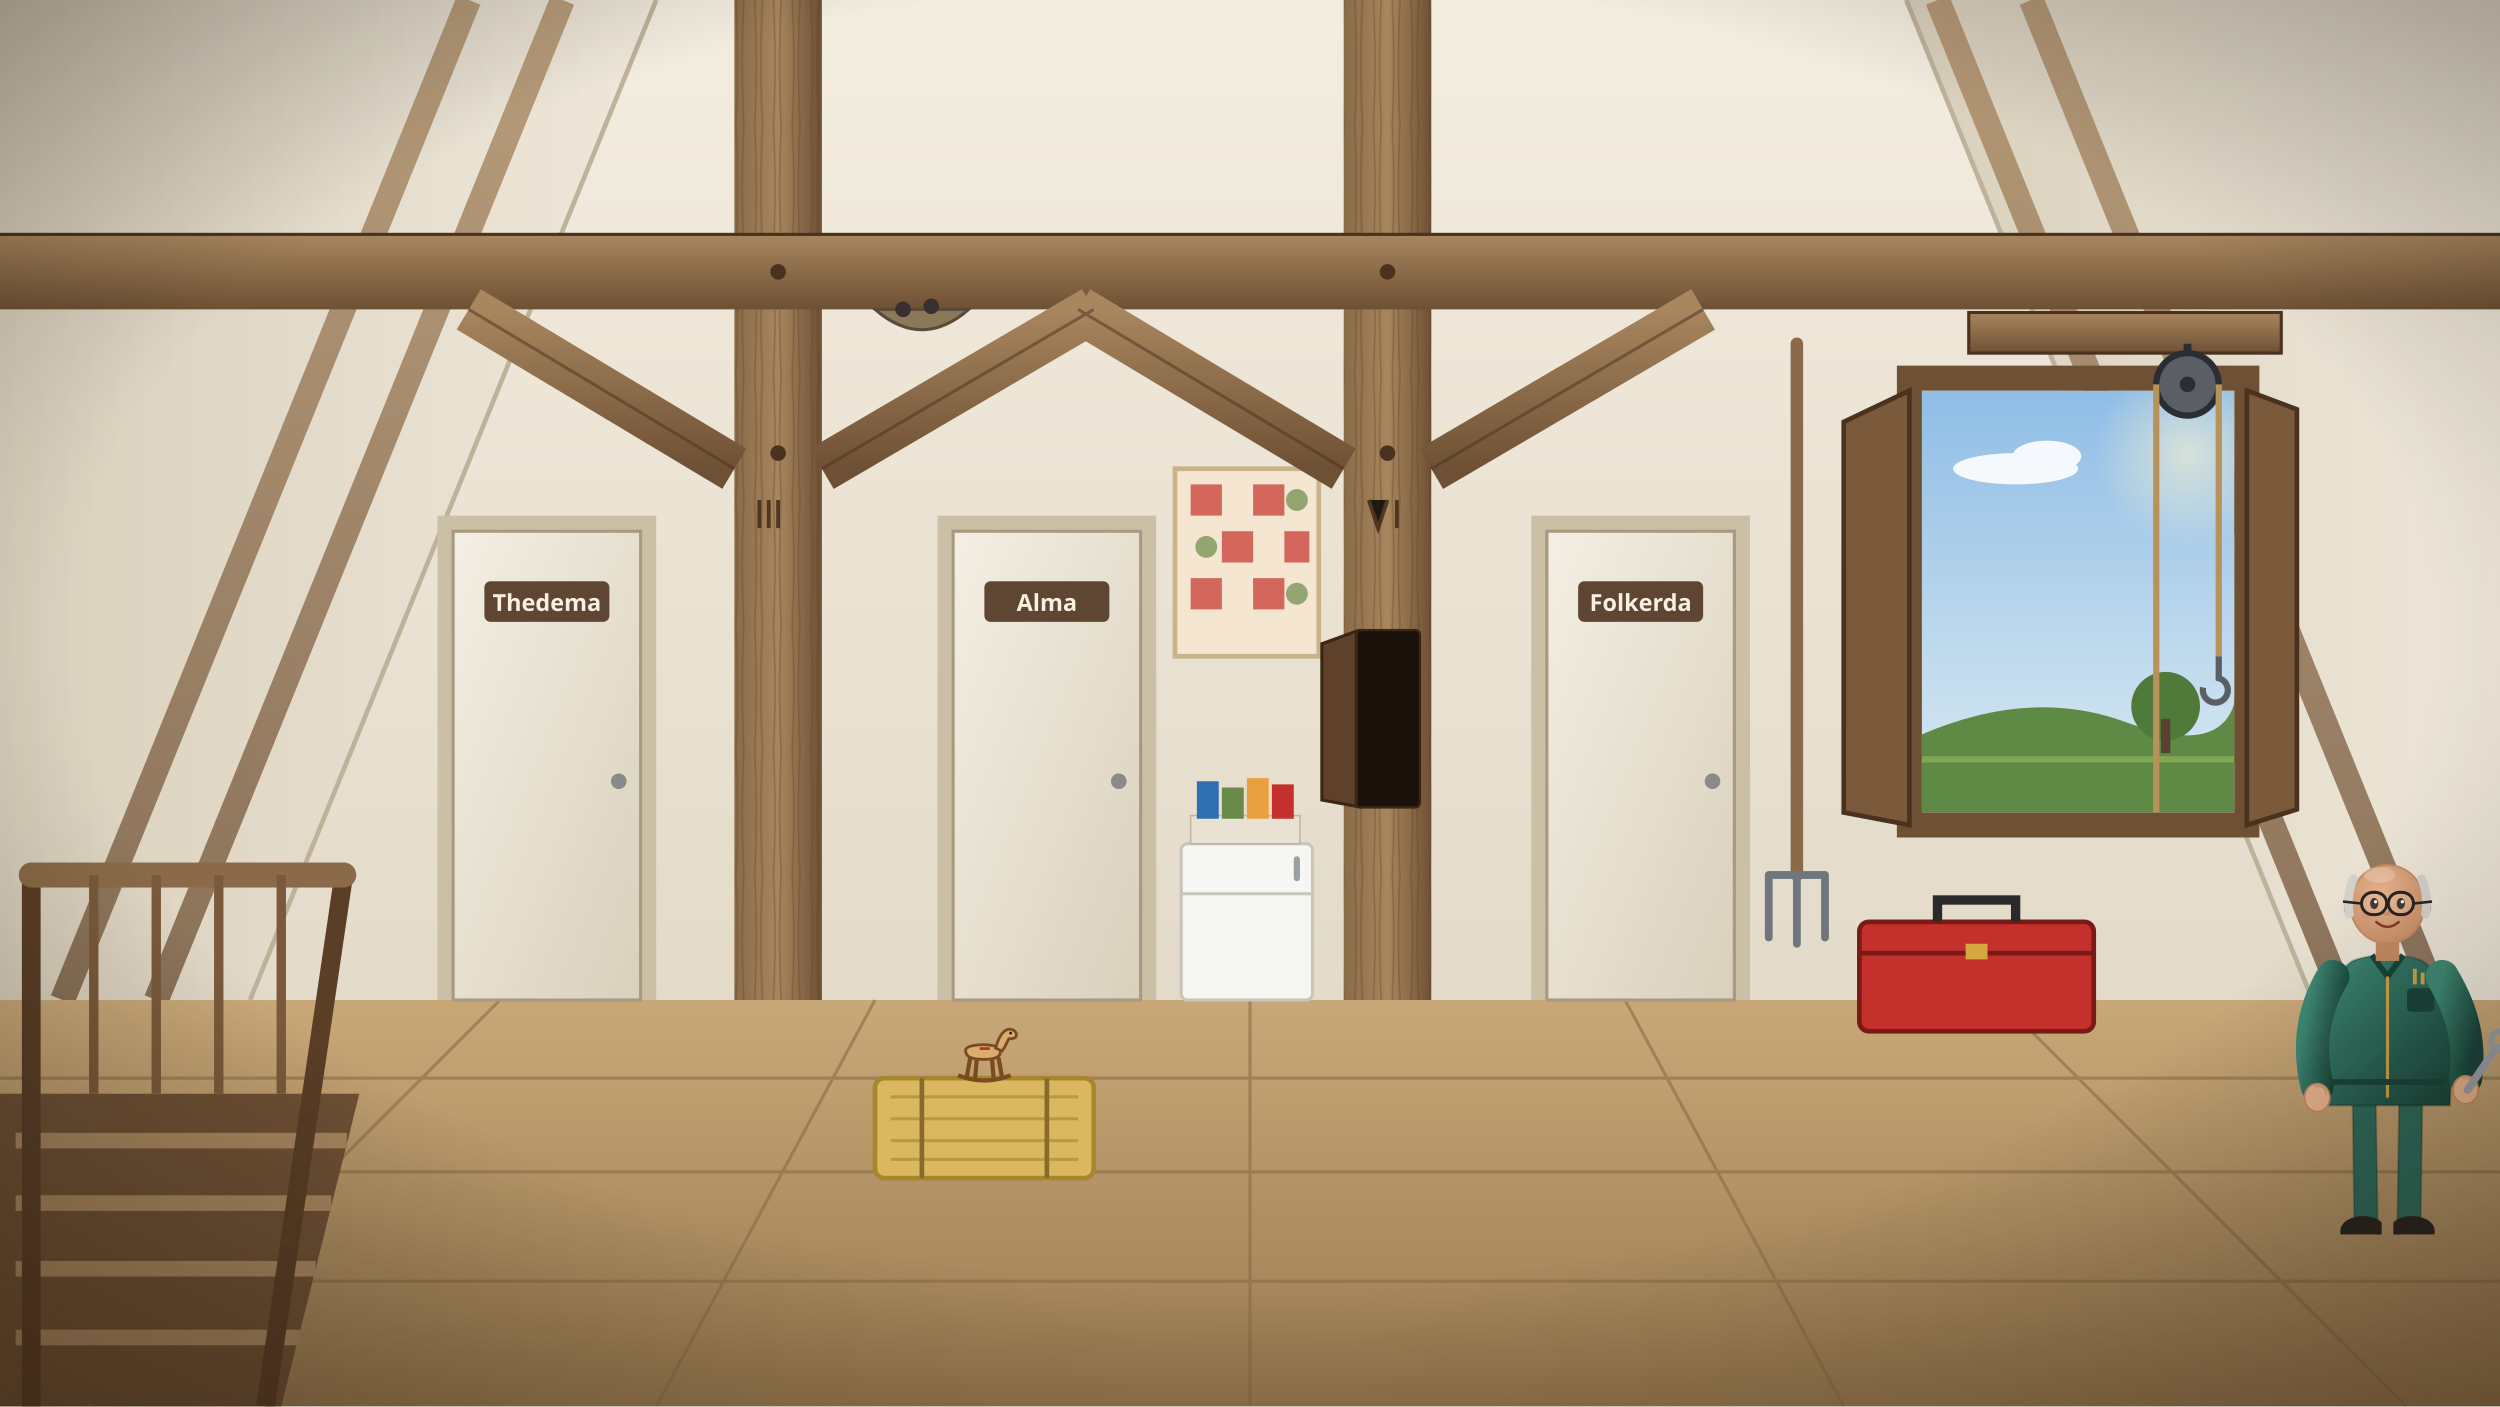
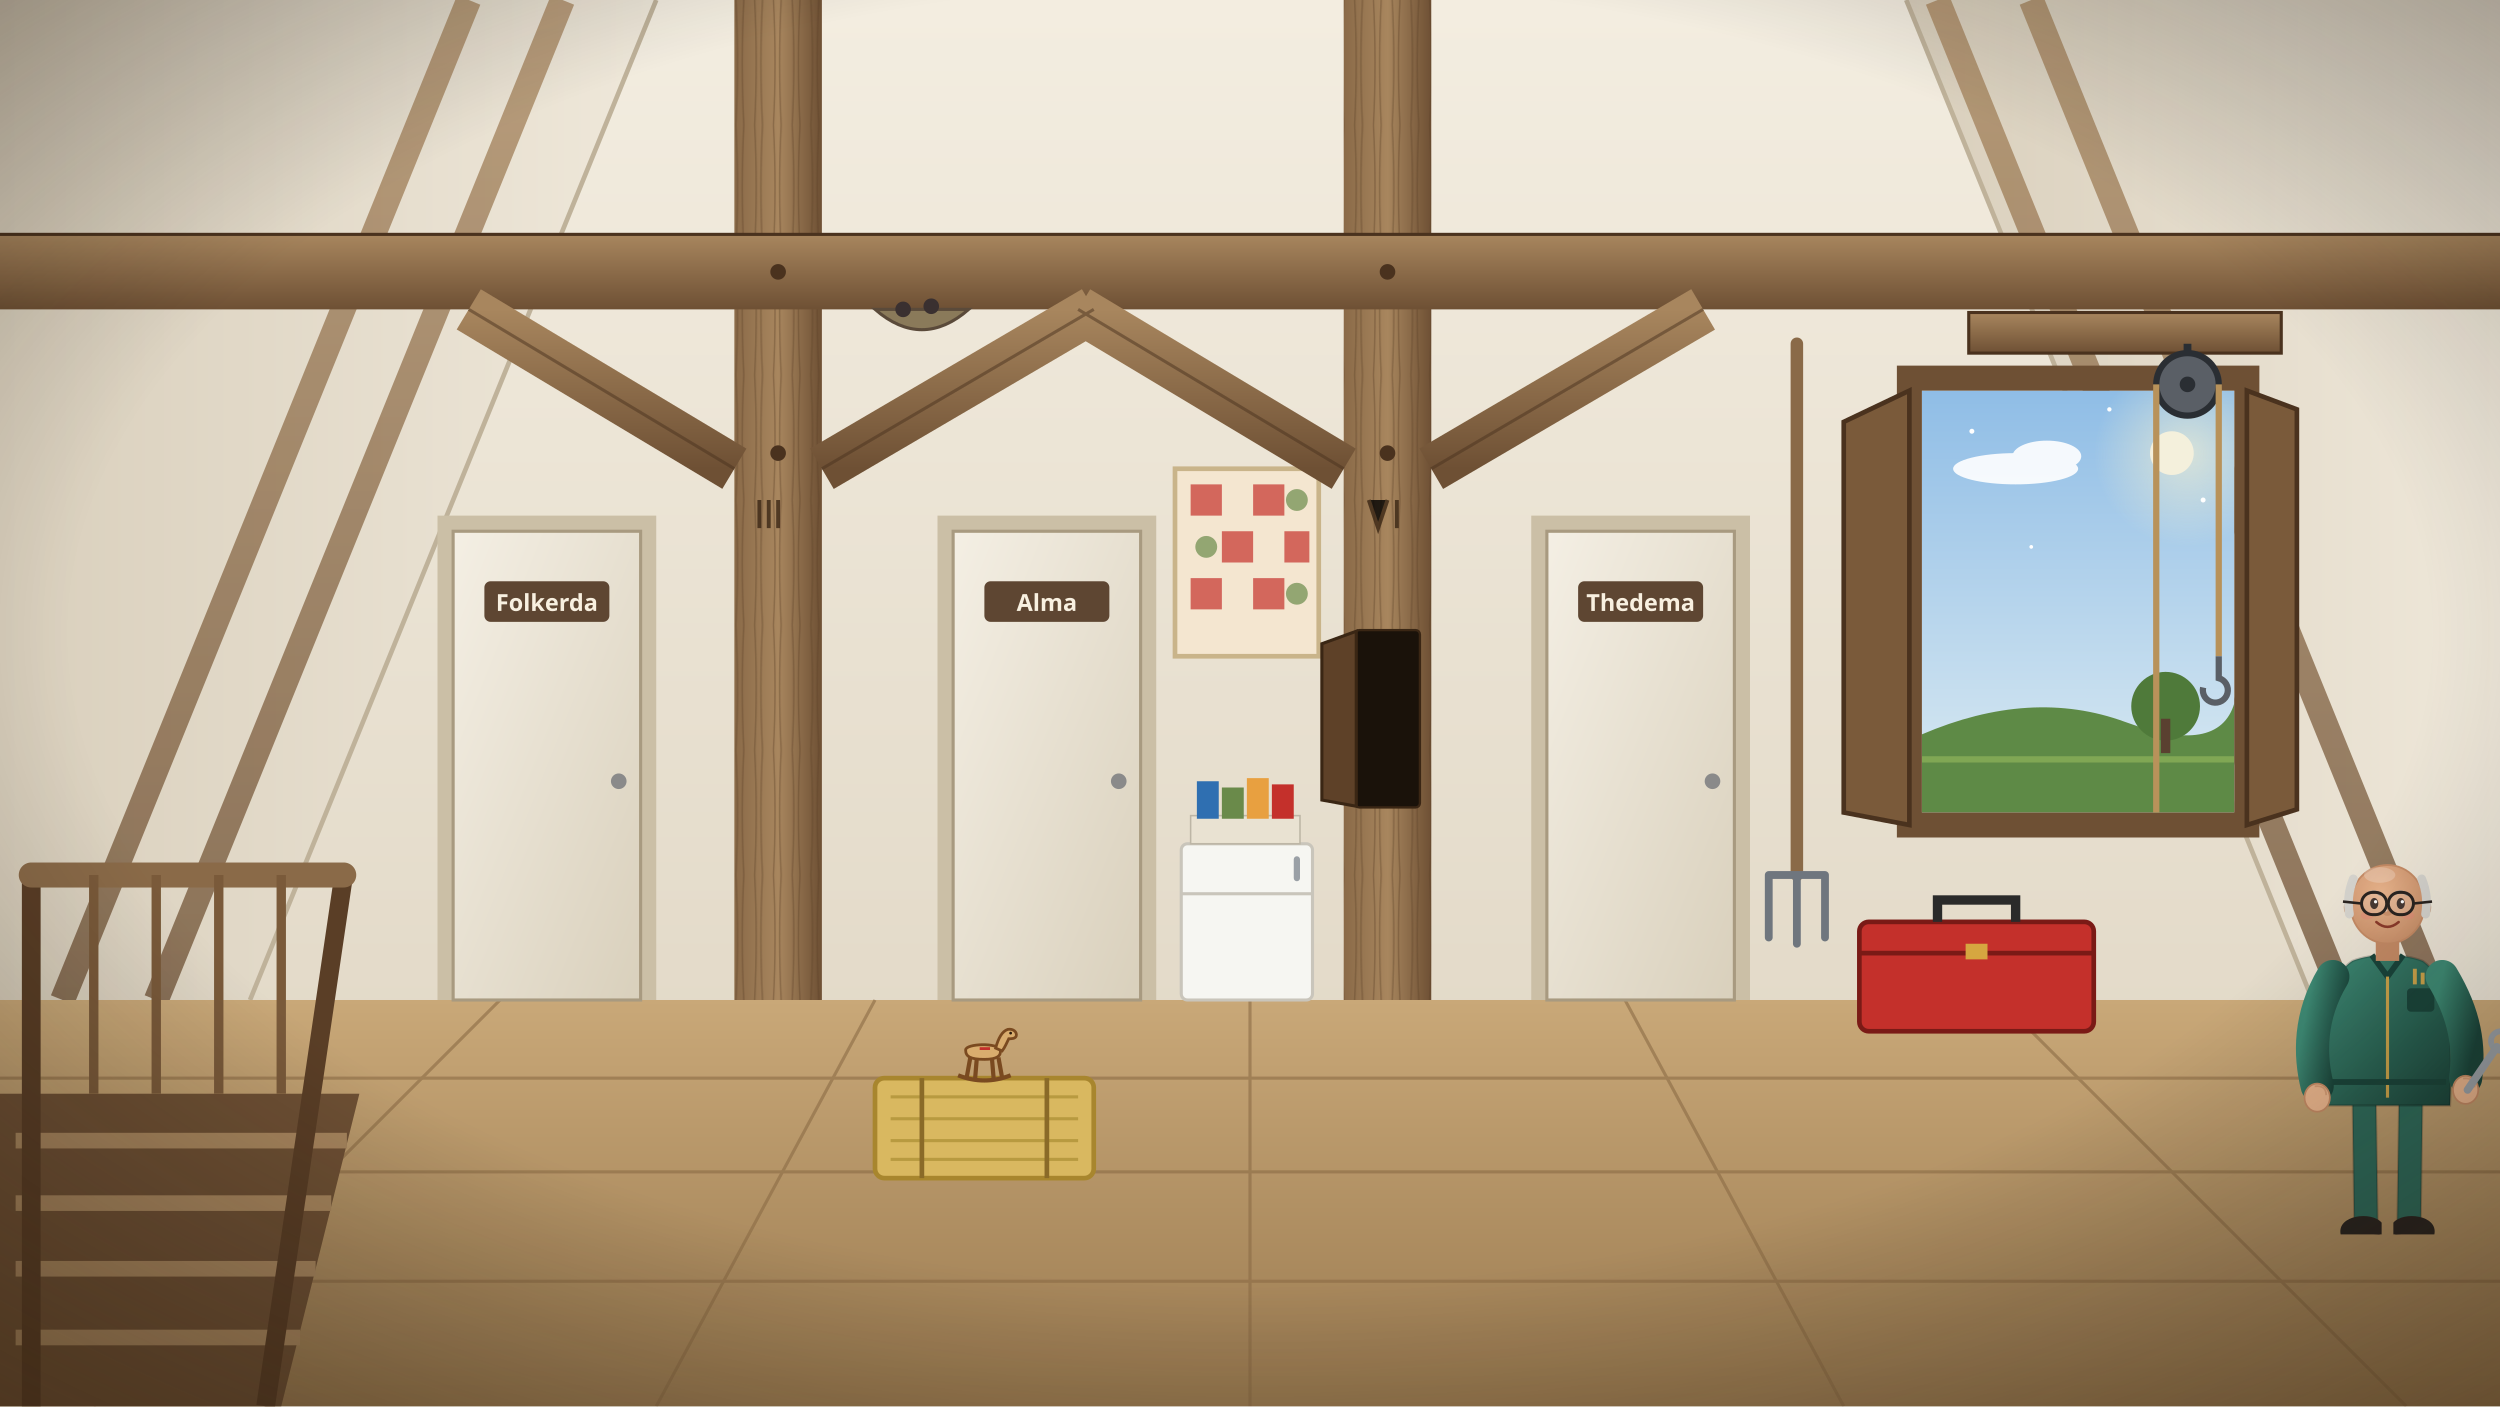
- <svg xmlns="http://www.w3.org/2000/svg" class="scene" id="sc-zolder" viewBox="0 0 1600 900" preserveAspectRatio="xMidYMid slice" aria-label="De hooizolder: de overloop met de oude gebinten en de deuren van Thedema, Alma en Folkerda">
+ <svg xmlns="http://www.w3.org/2000/svg" class="scene" id="sc-zolder" viewBox="0 0 1600 900" preserveAspectRatio="xMidYMid slice" aria-label="De hooizolder: de overloop met de oude gebinten en de deuren van Folkerda, Alma en Thedema">
  <defs>
    <linearGradient id="zlWall" x1="0" y1="0" x2="0" y2="1">
      <stop offset="0" stop-color="#f3ede0" />
      <stop offset="1" stop-color="#ddd3c0" />
    </linearGradient>
    <linearGradient id="zlRoof" x1="0" y1="0" x2="1" y2="0">
      <stop offset="0" stop-color="#d9cfbc" />
      <stop offset="1" stop-color="#efe8da" />
    </linearGradient>
    <linearGradient id="zlOak" x1="0" y1="0" x2="1" y2="0">
      <stop offset="0" stop-color="#8a6a48" />
      <stop offset=".5" stop-color="#a8865e" />
      <stop offset="1" stop-color="#6e5034" />
    </linearGradient>
    <linearGradient id="zlOakH" x1="0" y1="0" x2="0" y2="1">
      <stop offset="0" stop-color="#a8865e" />
      <stop offset="1" stop-color="#6e5034" />
    </linearGradient>
    <linearGradient id="zlFloor" x1="0" y1="0" x2="0" y2="1">
      <stop offset="0" stop-color="#c9a878" />
      <stop offset="1" stop-color="#9a7a50" />
    </linearGradient>
    <linearGradient id="zlSky" x1="0" y1="0" x2="0" y2="1">
      <stop offset="0" stop-color="#8fbde6" />
      <stop offset="1" stop-color="#dcebf2" />
    </linearGradient>
    <linearGradient id="zlDoor" x1="0" y1="0" x2="1" y2="1">
      <stop offset="0" stop-color="#f4efe4" />
      <stop offset="1" stop-color="#d9d0bc" />
    </linearGradient>
    <radialGradient id="zlSun" cx=".5" cy=".5" r=".5">
      <stop offset="0" stop-color="#fff6d0" stop-opacity=".6" />
      <stop offset="1" stop-color="#fff6d0" stop-opacity="0" />
    </radialGradient>
    <radialGradient id="zlVign" cx=".5" cy=".45" r=".78">
      <stop offset=".6" stop-color="#000" stop-opacity="0" />
      <stop offset="1" stop-color="#2a1a08" stop-opacity=".5" />
    </radialGradient>
    <pattern id="zlGrain" width="12" height="80" patternUnits="userSpaceOnUse">
      <path d="M3 0 q2 40 0 80 M8 0 q-2 40 0 80" stroke="#5a3e26" stroke-width="1" opacity=".35" fill="none" />
    </pattern>
  </defs>
  <rect width="1600" height="900" fill="url(#zlWall)" />
  <path d="M0 0 L0 640 L160 640 L420 0Z" fill="url(#zlRoof)" />
  <path d="M1600 0 L1600 640 L1480 640 L1220 0Z" fill="url(#zlRoof)" />
  <path d="M160 640 L420 0 M1480 640 L1220 0" stroke="#bfb29a" stroke-width="3" />
  <g stroke="url(#zlOakH)" stroke-width="16" opacity=".75">
    <path d="M40 640 L300 0 M100 640 L360 0" />
    <path d="M1560 640 L1300 0 M1500 640 L1240 0" />
  </g>
  <path d="M0 640 H1600 V900 H0Z" fill="url(#zlFloor)" />
  <g stroke="#8a6a44" stroke-width="2" opacity=".6">
    <path d="M0 690 H1600 M0 750 H1600 M0 820 H1600" />
    <path d="M800 640 L800 900 M560 640 L420 900 M1040 640 L1180 900 M320 640 L60 900 M1280 640 L1540 900" />
  </g>
  <g id="zl-trap">
    <path d="M0 700 L230 700 L180 900 L0 900Z" fill="#6e5034" />
    <g stroke="#a8865e" stroke-width="10">
      <path d="M10 730 H222 M10 770 H212 M10 812 H202 M10 856 H192" />
    </g>
    <path d="M220 560 L170 900 M20 560 V900" stroke="#5a3e26" stroke-width="12" />
    <path d="M20 560 H220" stroke="#8a6a48" stroke-width="16" stroke-linecap="round" />
    <g stroke="#7a5a3a" stroke-width="6">
      <path d="M60 560 V700 M100 560 V700 M140 560 V700 M180 560 V700" />
    </g>
  </g>
  <g id="zl-doors">
    <g>
      <rect x="280" y="330" width="140" height="310" fill="#cbbfa6" />
      <rect x="290" y="340" width="120" height="300" fill="url(#zlDoor)" stroke="#a89a80" stroke-width="2" />
      <circle cx="396" cy="500" r="5" fill="#8a8a8a" />
      <rect x="310" y="372" width="80" height="26" rx="4" fill="#5e4632" />
-       <text x="350" y="391" text-anchor="middle" font-family="Fredoka, sans-serif" font-size="15" font-weight="600" fill="#f8f0e0">Thedema</text>
+       <text x="350" y="391" text-anchor="middle" font-family="Fredoka, sans-serif" font-size="15" font-weight="600" fill="#f8f0e0">Folkerda</text>
    </g>
    <g>
      <rect x="600" y="330" width="140" height="310" fill="#cbbfa6" />
      <rect x="610" y="340" width="120" height="300" fill="url(#zlDoor)" stroke="#a89a80" stroke-width="2" />
      <circle cx="716" cy="500" r="5" fill="#8a8a8a" />
      <rect x="630" y="372" width="80" height="26" rx="4" fill="#5e4632" />
      <text x="670" y="391" text-anchor="middle" font-family="Fredoka, sans-serif" font-size="15" font-weight="600" fill="#f8f0e0">Alma</text>
    </g>
    <g>
      <rect x="980" y="330" width="140" height="310" fill="#cbbfa6" />
      <rect x="990" y="340" width="120" height="300" fill="url(#zlDoor)" stroke="#a89a80" stroke-width="2" />
      <circle cx="1096" cy="500" r="5" fill="#8a8a8a" />
      <rect x="1010" y="372" width="80" height="26" rx="4" fill="#5e4632" />
-       <text x="1050" y="391" text-anchor="middle" font-family="Fredoka, sans-serif" font-size="15" font-weight="600" fill="#f8f0e0">Folkerda</text>
+       <text x="1050" y="391" text-anchor="middle" font-family="Fredoka, sans-serif" font-size="15" font-weight="600" fill="#f8f0e0">Thedema</text>
    </g>
  </g>
  <g id="zl-luik">
    <rect x="1230" y="250" width="200" height="270" fill="url(#zlSky)" />
-     <circle cx="1400" cy="290" r="60" fill="url(#zlSun)" />
+     <circle class="sky-dag" cx="1400" cy="290" r="60" fill="url(#zlSun)" />
+     <g class="sky-nacht" fill="#fff">
+       <circle cx="1262" cy="276" r="1.6" />
+       <circle cx="1350" cy="262" r="1.4" />
+       <circle cx="1410" cy="320" r="1.6" />
+       <circle cx="1300" cy="350" r="1.2" />
+       <circle cx="1390" cy="290" r="14" fill="#f4f0dc" />
+     </g>
    <g class="zl-cloud" fill="#fff" opacity=".9">
      <ellipse cx="1290" cy="300" rx="40" ry="10" />
      <ellipse cx="1310" cy="292" rx="22" ry="10" />
    </g>
-     <path d="M1230 470 Q1300 440 1360 462 T1430 450 V520 H1230Z" fill="#5e8a46" />
+     <path class="sky-land" d="M1230 470 Q1300 440 1360 462 T1430 450 V520 H1230Z" fill="#5e8a46" />
    <path d="M1230 486 H1430" stroke="#8fb45a" stroke-width="4" opacity=".7" />
    <circle cx="1386" cy="452" r="22" fill="#4f7a3a" />
    <rect x="1383" y="460" width="6" height="22" fill="#5a4030" />
    <rect x="1222" y="242" width="216" height="286" fill="none" stroke="#6e5034" stroke-width="16" />
    <path d="M1222 250 L1180 270 L1180 520 L1222 528Z" fill="#7a5a3a" stroke="#4a321e" stroke-width="3" />
    <path d="M1438 250 L1470 262 L1470 518 L1438 528Z" fill="#7a5a3a" stroke="#4a321e" stroke-width="3" />
    <rect x="1260" y="200" width="200" height="26" fill="url(#zlOakH)" stroke="#4a321e" stroke-width="2" />
    <g id="zl-katrol">
      <circle cx="1400" cy="246" r="20" fill="#5a5f66" stroke="#2a2e33" stroke-width="4" />
      <circle cx="1400" cy="246" r="5" fill="#2a2e33" />
      <path d="M1400 226 v-6" stroke="#2a2e33" stroke-width="5" />
    </g>
    <path id="zl-rope" d="M1380 246 V520 M1420 246 V420" stroke="#b8925a" stroke-width="4" />
    <g id="zl-hook">
      <path d="M1420 420 v14 a8 8 0 1 1 -10 6" stroke="#5a5f66" stroke-width="4" fill="none" />
    </g>
  </g>
  <g id="zl-koelkast">
    <rect x="752" y="300" width="92" height="120" fill="#f4e6d0" stroke="#c9b48a" stroke-width="3" />
    <g fill="#c4302b" opacity=".7">
      <rect x="762" y="310" width="20" height="20" />
      <rect x="802" y="310" width="20" height="20" />
      <rect x="782" y="340" width="20" height="20" />
      <rect x="822" y="340" width="16" height="20" />
      <rect x="762" y="370" width="20" height="20" />
      <rect x="802" y="370" width="20" height="20" />
    </g>
    <g fill="#6a8a4a" opacity=".7">
      <circle cx="830" cy="320" r="7" />
      <circle cx="772" cy="350" r="7" />
      <circle cx="830" cy="380" r="7" />
    </g>
    <rect x="756" y="540" width="84" height="100" rx="4" fill="#f6f6f2" stroke="#c9c5bb" stroke-width="2" />
    <path d="M756 572 h84" stroke="#c9c5bb" stroke-width="2" />
    <rect x="828" y="548" width="4" height="16" rx="2" fill="#9aa0a6" />
    <rect x="762" y="522" width="70" height="18" fill="#e9e2d2" stroke="#bdb6a6" />
    <g>
      <rect x="766" y="500" width="14" height="24" fill="#2f6fb1" />
      <rect x="782" y="504" width="14" height="20" fill="#6a8a4a" />
      <rect x="798" y="498" width="14" height="26" fill="#e8a040" />
      <rect x="814" y="502" width="14" height="22" fill="#c4302b" />
    </g>
  </g>
  <g id="zl-kist">
    <rect x="1190" y="590" width="150" height="70" rx="6" fill="#c4302b" stroke="#7a1a16" stroke-width="3" />
    <path d="M1190 610 h150" stroke="#7a1a16" stroke-width="3" />
    <path d="M1240 590 v-14 h50 v14" stroke="#2a2a2a" stroke-width="6" fill="none" />
    <rect x="1258" y="604" width="14" height="10" fill="#d6a640" />
  </g>
  <g id="zl-gebint">
    <rect x="470" y="0" width="56" height="640" fill="url(#zlOak)" />
    <rect x="470" y="0" width="56" height="640" fill="url(#zlGrain)" />
    <rect x="860" y="0" width="56" height="640" fill="url(#zlOak)" />
    <rect x="860" y="0" width="56" height="640" fill="url(#zlGrain)" />
    <rect x="0" y="150" width="1600" height="48" fill="url(#zlOakH)" />
    <path d="M0 150 H1600" stroke="#4a321e" stroke-width="2" />
    <path d="M526 300 L700 198 M470 300 L300 198 M916 300 L1090 198 M860 300 L690 198" stroke="url(#zlOakH)" stroke-width="30" />
    <path d="M526 300 L700 198 M470 300 L300 198 M916 300 L1090 198 M860 300 L690 198" stroke="#4a321e" stroke-width="2" opacity=".5" />
    <g fill="#4a321e">
      <circle cx="498" cy="290" r="5" />
      <circle cx="888" cy="290" r="5" />
      <circle cx="498" cy="174" r="5" />
      <circle cx="888" cy="174" r="5" />
    </g>
    <g stroke="#3a2614" stroke-width="2.5" opacity=".8">
      <path d="M486 320 v18 M492 320 v18 M498 320 v18 M876 320 l6 18 l6 -18 M894 320 v18" />
    </g>
    <g id="zl-kast">
      <rect x="868" y="404" width="40" height="112" rx="2" fill="#5e4128" stroke="#3a2614" stroke-width="3" />
      <g fill="#d9c39a" stroke="#6a4a2a" stroke-width="1.5">
        <circle cx="888" cy="430" r="8" />
        <circle cx="888" cy="460" r="8" />
        <circle cx="888" cy="490" r="8" />
      </g>
      <g stroke="#6a4a2a" stroke-width="1.5">
        <path d="M888 424 v6 M888 454 v6 M888 484 v6" />
      </g>
    </g>
    <g id="zl-kastopen">
      <rect x="868" y="404" width="40" height="112" rx="2" fill="#1a120a" />
      <path d="M868 404 L846 412 V512 L868 516Z" fill="#5e4128" stroke="#3a2614" stroke-width="2" />
    </g>
  </g>
  <g id="zl-vork">
    <path d="M1150 220 L1150 560" stroke="#8a6a48" stroke-width="8" stroke-linecap="round" />
    <path d="M1132 560 v40 M1150 560 v44 M1168 560 v40 M1132 560 h36" stroke="#6f767e" stroke-width="5" stroke-linecap="round" fill="none" />
  </g>
  <g id="zl-nest">
    <path d="M560 198 q30 26 60 0z" fill="#8a7a5a" stroke="#5a4a3a" stroke-width="2" />
    <g class="zl-chicks" fill="#3a3030">
      <circle cx="578" cy="198" r="5" />
      <circle cx="596" cy="196" r="5" />
    </g>
  </g>
  <g id="zl-baal">
    <rect x="560" y="690" width="140" height="64" rx="6" fill="#d9b860" stroke="#a8862e" stroke-width="3" />
    <g stroke="#b89a40" stroke-width="2">
      <path d="M570 702 h120 M570 716 h120 M570 730 h120 M570 742 h120" />
    </g>
    <path d="M590 690 v64 M670 690 v64" stroke="#8a6a28" stroke-width="3" />
  </g>
  <g id="zl-paardje" transform="translate(630 690) scale(.3)" fill="#d9ad6e" stroke="#7a4a20" stroke-width="6">
    <path d="M-56 -6 Q0 16 56 -6" fill="none" stroke-width="9" />
    <path d="M-30 -44 L-38 0 M-16 -44 L-20 4 M16 -44 L20 4 M30 -44 L38 0" stroke-width="9" />
    <path d="M-40 -60 C-40 -74 30 -76 34 -60 C36 -48 28 -40 0 -40 C-30 -40 -40 -46 -40 -60Z" />
    <path d="M24 -64 C30 -86 38 -100 50 -104 C62 -106 70 -98 68 -90 C66 -84 58 -84 52 -84 C48 -76 44 -66 38 -58Z" />
    <circle cx="56" cy="-96" r="3" fill="#2a1a0c" stroke="none" />
    <path d="M-10 -66 h22 v6 h-22z" fill="#c4302b" stroke="none" />
  </g>
  <g id="zl-roelof">
    <g transform="translate(1528 790)">
      <g class="idle" style="animation-delay:-0.4s">
        <g transform="translate(0 0) scale(1.25 1.25)">
          <defs>
            <linearGradient id="zlRKiel" x1="0" y1="0" x2="1" y2="1">
              <stop offset="0" stop-color="#3e8a74" />
              <stop offset="1" stop-color="#1a443a" />
            </linearGradient>
          </defs>
          <path d="M-18 -76 L-17 -4 L-5 -4 L-6 -76Z M18 -76 L17 -4 L5 -4 L6 -76Z" fill="#2e6a5a" stroke="#00000030" stroke-width="1" />
          <path d="M-21 -1 C-21 -9 -6 -10 -4 -6 L-4 0 Z M21 -1 C21 -9 6 -10 4 -6 L4 0 Z" fill="#2a2420" />
          <path d="M-24 0 C-26 -10 -8 -12 -3 -6 L-3 0Z M24 0 C26 -10 8 -12 3 -6 L3 0Z" fill="#2a2420" />
          <path d="M-32 -66 C-34 -110 -30 -132 -18 -140 C-8 -144 8 -144 18 -140 C30 -132 34 -110 32 -66Z" fill="url(#zlRKiel)" stroke="#00000030" stroke-width="1.2" />
          <path d="M-8 -143 L0 -132 L8 -143" stroke="#1a443a" stroke-width="3" fill="none" />
          <path d="M0 -132 V-70" stroke="#c9a24a" stroke-width="1.6" />
          <rect x="10" y="-126" width="14" height="12" rx="2" fill="#1a443a" />
          <path d="M14 -128 v-8 M18 -128 v-6" stroke="#c9a24a" stroke-width="2" />
          <path d="M-30 -78 h60" stroke="#1a443a" stroke-width="3" />
          <path d="M-28 -132 C-40 -112 -40 -92 -36 -76" stroke="url(#zlRKiel)" stroke-width="17" fill="none" stroke-linecap="round" />
          <ellipse cx="-36" cy="-70" rx="6.5" ry="7.2" fill="#e9b48c" stroke="#c48a64" stroke-width="0.91" />
          <path d="M-37.3 -75.8 q5.9 -0.7 5.9 4.5" stroke="#c48a64" stroke-width="0.91" fill="none" opacity=".6" />
          <path d="M28 -132 C40 -112 42 -96 40 -80" stroke="url(#zlRKiel)" stroke-width="17" fill="none" stroke-linecap="round" />
          <ellipse cx="40" cy="-74" rx="6.5" ry="7.2" fill="#e9b48c" stroke="#c48a64" stroke-width="0.91" />
          <path d="M38.7 -79.8 q5.9 -0.7 5.9 4.5" stroke="#c48a64" stroke-width="0.91" fill="none" opacity=".6" />
          <path d="M41 -74 L56 -96" stroke="#9aa0a6" stroke-width="4" stroke-linecap="round" />
          <circle cx="58" cy="-99" r="5" fill="none" stroke="#9aa0a6" stroke-width="3" />
          <rect x="-6" y="-152" width="12" height="12" fill="#c48a64" />
          <defs>
            <radialGradient id="zlRSk" cx="0.42" cy="0.35" r="0.8">
              <stop offset="0" stop-color="#e9b48c" />
              <stop offset="1" stop-color="#c48a64" />
            </radialGradient>
          </defs>
          <ellipse cx="-18.1" cy="-167.5" rx="3.8" ry="4.9" fill="#e9b48c" stroke="#c48a64" stroke-width="0.95" />
          <ellipse cx="18.1" cy="-167.5" rx="3.8" ry="4.9" fill="#e9b48c" stroke="#c48a64" stroke-width="0.95" />
          <ellipse cx="0" cy="-169" rx="19" ry="20.1" fill="url(#zlRSk)" stroke="#c48a64" stroke-width="0.95" />
          <g class="eyes" style="animation-delay:-6.4s">
            <ellipse cx="-6.8" cy="-169.4" rx="2.09" ry="2.85" fill="#2a1b14" />
            <circle cx="-6.1" cy="-170.3" r="0.85" fill="#fff" />
            <path d="M-9.9 -174.5 q3.0 -1.9 6.1 0.4" stroke="#9a968e" stroke-width="1.52" fill="none" stroke-linecap="round" />
            <ellipse cx="6.8" cy="-169.4" rx="2.09" ry="2.85" fill="#2a1b14" />
            <circle cx="7.6" cy="-170.3" r="0.85" fill="#fff" />
            <path d="M3.8 -174.5 q3.0 -1.9 6.1 0.4" stroke="#9a968e" stroke-width="1.52" fill="none" stroke-linecap="round" />
          </g>
          <ellipse cx="-10.5" cy="-163.3" rx="3.2" ry="2.1" fill="#e48a76" opacity=".55" />
          <ellipse cx="10.5" cy="-163.3" rx="3.2" ry="2.1" fill="#e48a76" opacity=".55" />
          <ellipse cx="0" cy="-165.2" rx="2.7" ry="2.1" fill="#c48a64" opacity=".7" />
          <circle cx="-0.8" cy="-166.0" r="0.76" fill="#fff" opacity=".6" />
          <path d="M-5.7 -159.9 q5.7 4.9 11.4 0" stroke="#8a3a2a" stroke-width="1.33" fill="none" stroke-linecap="round" />
          <ellipse cx="-4" cy="-184" rx="8" ry="4" fill="#fff" opacity=".22" />
          <path d="M-17.5 -182 C-20 -176 -20.5 -170 -19.5 -164 M17.5 -182 C20 -176 20.5 -170 19.5 -164" stroke="#d4d2cc" stroke-width="4.5" fill="none" stroke-linecap="round" />
          <g fill="#ffffff22" stroke="#2a2420" stroke-width="1.52">
            <rect x="-13.3" y="-175.1" width="12.9" height="11.4" rx="5.7" />
            <rect x="0.4" y="-175.1" width="12.9" height="11.4" rx="5.7" />
          </g>
          <path d="M-0.4 -169.4 q0.4 -1.5 0.8 0 M-13.3 -169.4 l-9.5 -1.0 M13.3 -169.4 l9.5 -1.0" stroke="#2a2420" stroke-width="1.33" fill="none" />
        </g>
      </g>
    </g>
  </g>
  <rect width="1600" height="900" fill="url(#zlVign)" pointer-events="none" />
  <g class="hits">
    <rect class="hit" data-hs="trap" data-label="De trap naar beneden" x="0" y="550" width="230" height="350" fill="transparent" />
-     <rect class="hit" data-hs="thedema" data-label="Kamer Thedema" x="286" y="334" width="128" height="306" fill="transparent" />
+     <rect class="hit" data-hs="folkerda" data-label="Kamer Folkerda" x="286" y="334" width="128" height="306" fill="transparent" />
    <rect class="hit" data-hs="alma" data-label="Kamer Alma" x="606" y="334" width="128" height="306" fill="transparent" />
-     <rect class="hit" data-hs="folkerda" data-label="Kamer Folkerda" x="986" y="334" width="128" height="306" fill="transparent" />
+     <rect class="hit" data-hs="thedema" data-label="Kamer Thedema" x="986" y="334" width="128" height="306" fill="transparent" />
    <rect class="hit" data-hs="luik" data-label="Het oude hooiluik" x="1180" y="250" width="290" height="280" fill="transparent" />
    <rect class="hit" data-hs="katrol" data-label="De katrol aan de hijsbalk" x="1370" y="196" width="80" height="80" fill="transparent" />
    <rect class="hit" data-hs="kast" data-label="Een kastje in de stijl" x="862" y="398" width="52" height="124" fill="transparent" />
    <rect class="hit" data-hs="gebint" data-label="Het eiken gebint" x="470" y="200" width="56" height="440" fill="transparent" />
    <rect class="hit" data-hs="ankerbalk" data-label="De ankerbalk" x="0" y="150" width="540" height="48" fill="transparent" />
    <rect class="hit" data-hs="nest" data-label="Een zwaluwnest" x="550" y="176" width="80" height="34" fill="transparent" />
    <rect class="hit" data-hs="vork" data-label="Een oude hooivork" x="1124" y="216" width="52" height="392" fill="transparent" />
    <rect class="hit" data-hs="folders" data-label="Een koelkastje met folders" x="752" y="490" width="92" height="150" fill="transparent" />
    <rect class="hit" data-hs="quiltzl" data-label="Een quilt aan de muur" x="752" y="300" width="92" height="120" fill="transparent" />
    <rect class="hit" data-hs="baal" data-label="Een baal stro" x="560" y="686" width="140" height="70" fill="transparent" />
    <rect class="hit" id="hit-zlpaardje" data-hs="paardje" data-label="Een houten hobbelpaardje" x="610" y="656" width="44" height="36" fill="transparent" />
    <rect class="hit" id="hit-zlkist" data-hs="zlkist" data-label="Roelofs gereedschapskist" x="1186" y="572" width="158" height="92" fill="transparent" />
    <rect class="hit" id="hit-zlroelof" data-hs="roelof" data-label="Roelof" x="1470" y="540" width="120" height="250" fill="transparent" />
  </g>
</svg>
